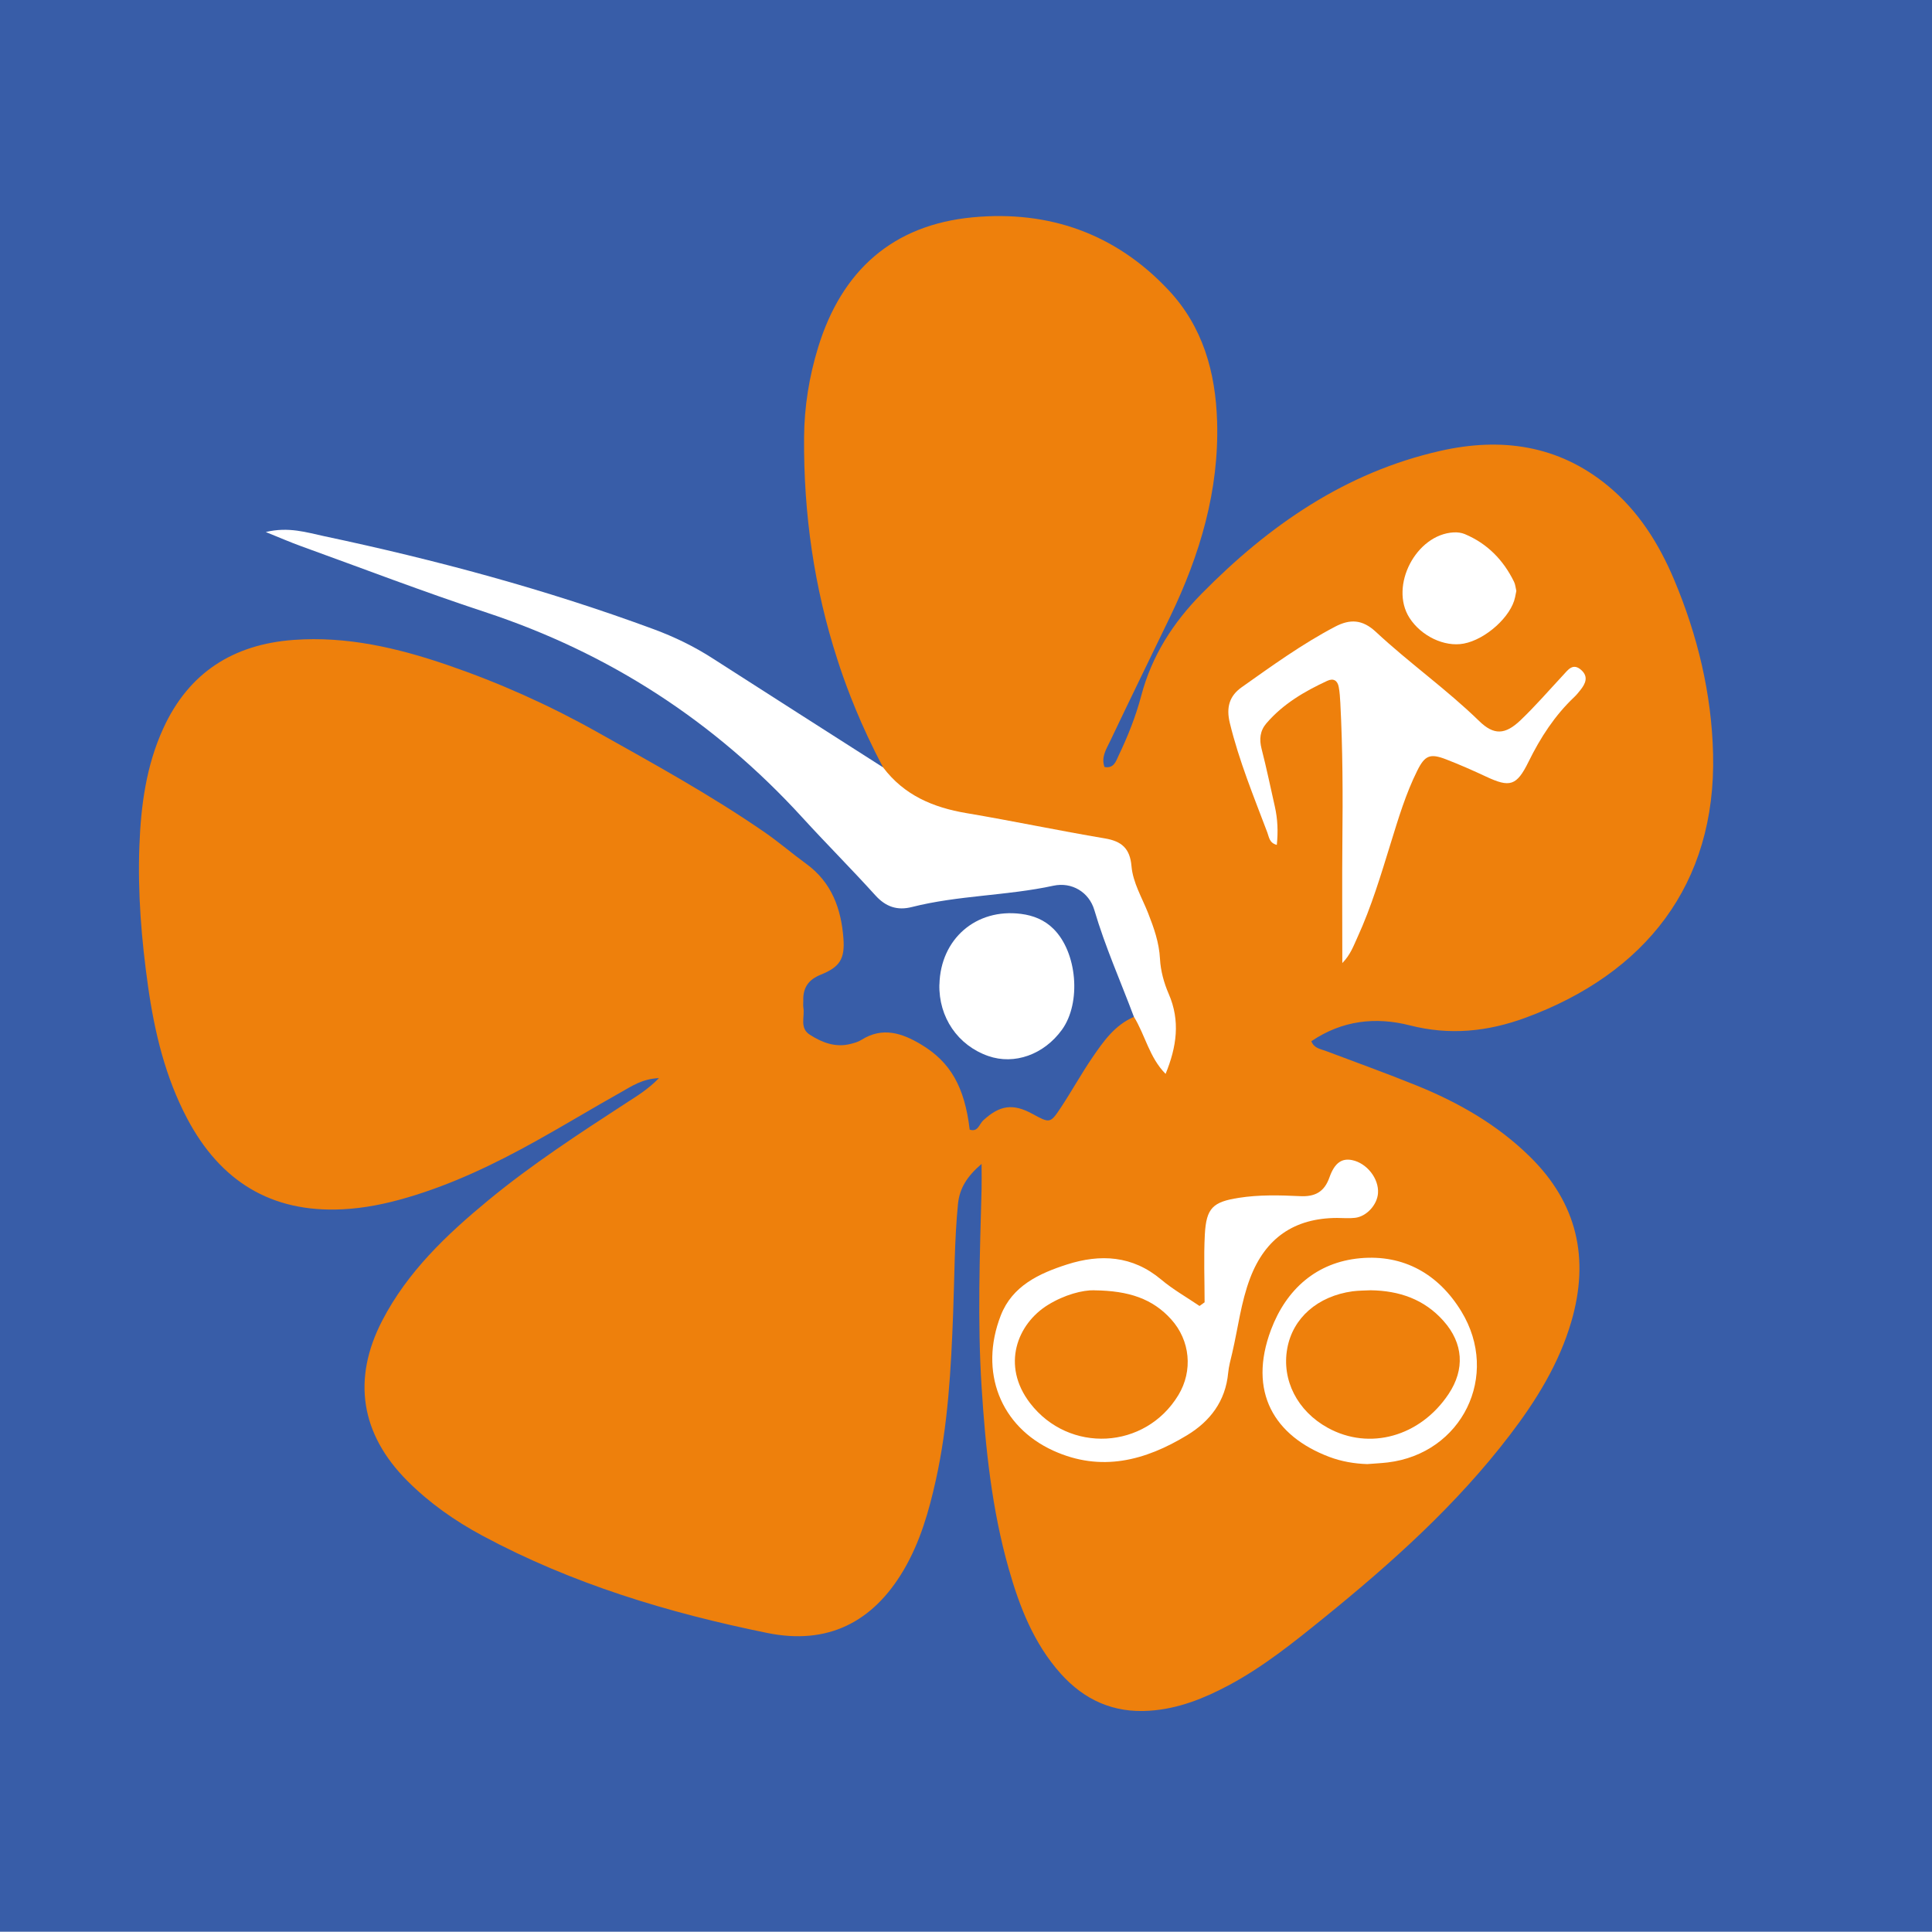
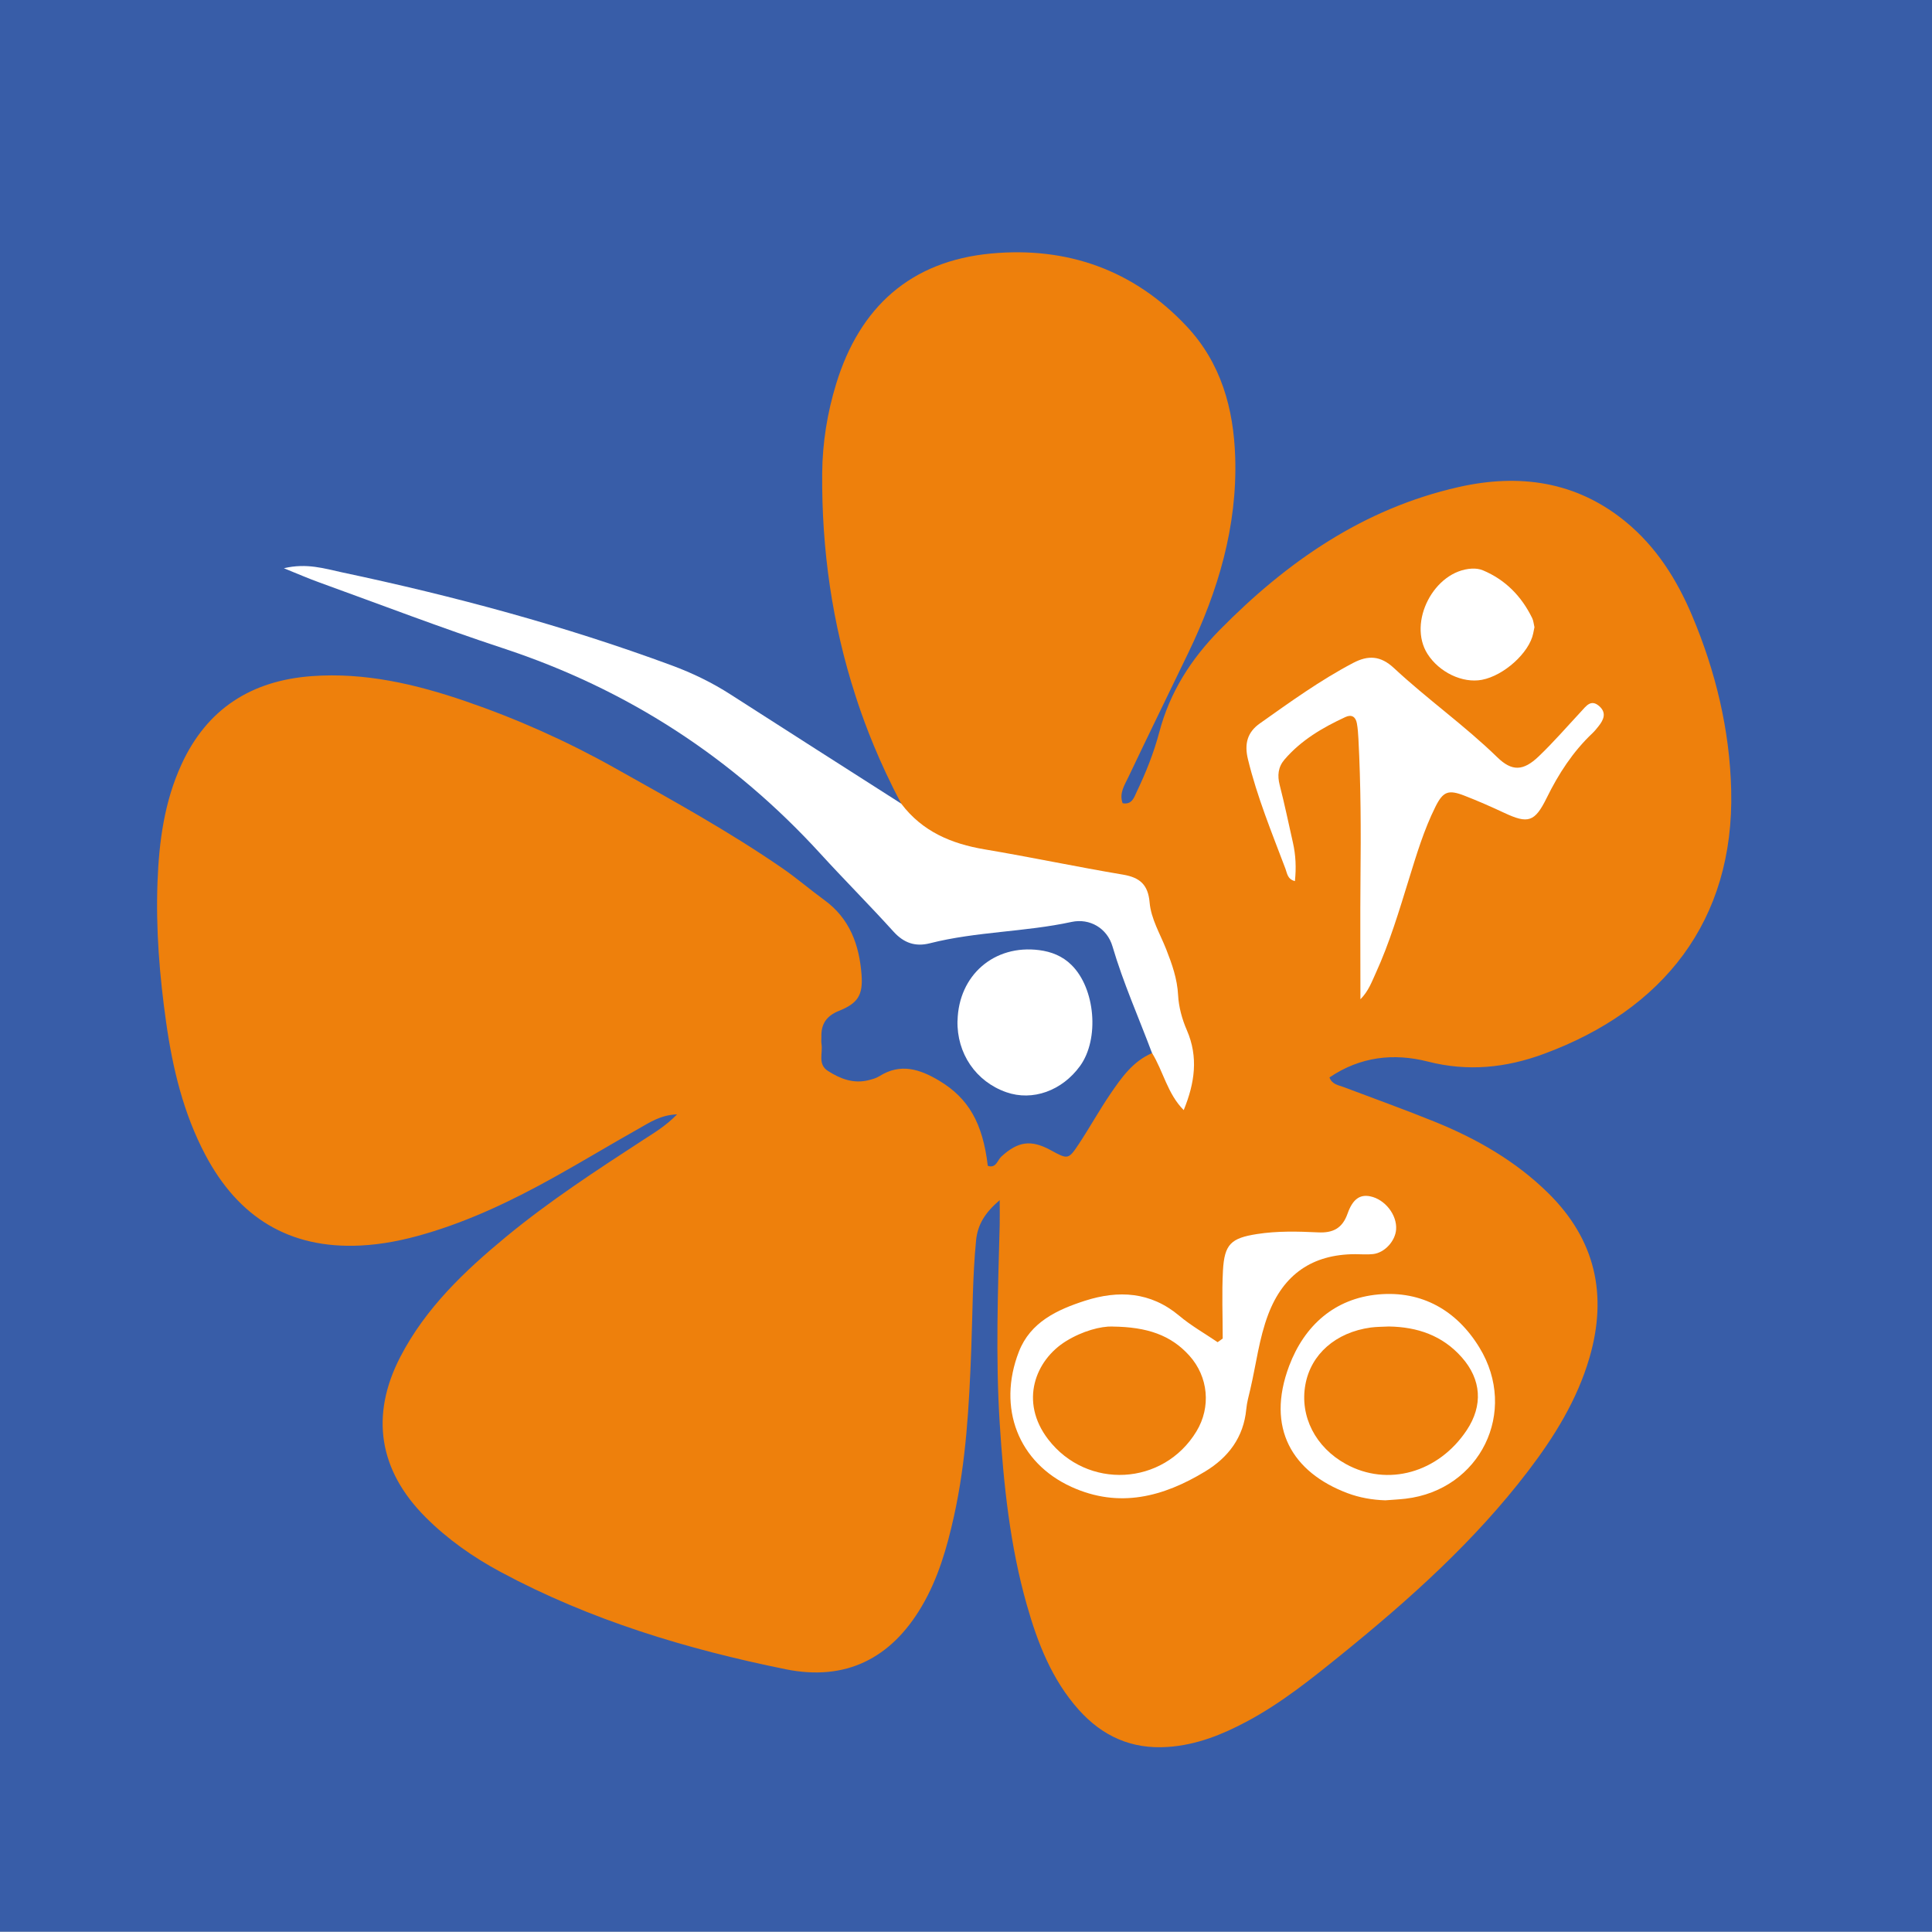
<svg xmlns="http://www.w3.org/2000/svg" viewBox="0 0 320 320">
  <defs>
    <style>
      .cls-1 {
-         fill: #385da8;
+         fill: #fff;
      }

-       .cls-1, .cls-2, .cls-3 {
-         stroke-width: 0px;
+       .cls-1, .cls-2 {
+         fill-rule: evenodd;
+       }
+ 
+       .cls-3 {
+         fill: #385da8;
      }

      .cls-2 {
        fill: #ee800c;
      }

-       .cls-2, .cls-3 {
-         fill-rule: evenodd;
-       }
- 
-       .cls-3 {
-         fill: #fff;
+       .cls-4 {
+         fill: #cbcbcb;
      }
    </style>
  </defs>
  <g id="meta">
+     <rect id="Background" class="cls-4" x="-1614.36" y="-1149.03" width="4050" height="2150" rx="50" ry="50" />
    <g id="blue_backgrounds">
-       <rect id="flower_margin" class="cls-1" y="-.05" width="320" height="320" />
+       <rect id="flower_margin" class="cls-3" y="-.05" width="320" height="320" />
    </g>
  </g>
  <g id="blue_background">
    <g id="flower_margin-3" data-name="flower_margin">
      <g>
-         <path id="Flower" class="cls-2" d="M146.28,127.12c-3.76-7.06-5.96-13.04-7.12-16.47-.22-.67-.38-1.16-.48-1.47-3.82-11.79-5.6-24.07-5.5-36.78.04-5.04.84-10.02,2.32-14.84,3.89-12.71,12.34-20.33,25.66-21.57,12.55-1.17,23.58,2.69,32.35,12.02,5.73,6.08,7.83,13.66,8.08,21.77.35,11.43-2.83,22.09-7.74,32.29-3.32,6.89-6.69,13.76-9.97,20.67-.61,1.3-1.54,2.63-.94,4.3,1.55.28,1.89-.94,2.34-1.9,1.52-3.18,2.83-6.46,3.73-9.85,1.74-6.63,5.26-12.13,10.02-16.96,11.14-11.31,23.8-20.09,39.53-23.65,10.05-2.28,19.52-.99,27.73,5.76,5.06,4.16,8.47,9.58,10.99,15.56,3.89,9.23,6.22,18.9,6.46,28.89.52,21.65-11.31,36.41-31.04,43.67-6.29,2.32-12.59,2.96-19.2,1.27-5.65-1.44-11.2-.83-16.3,2.63.46,1.19,1.51,1.27,2.37,1.6,5.04,1.91,10.13,3.73,15.13,5.76,6.91,2.81,13.32,6.47,18.7,11.76,7.86,7.72,9.9,16.9,6.86,27.32-2.04,6.98-5.81,13.06-10.18,18.78-8.84,11.58-19.6,21.21-30.85,30.33-4.98,4.03-9.98,8.06-15.67,11.1-4.12,2.2-8.38,3.92-13.15,4.24-5.98.41-10.8-1.77-14.72-6.14-4.47-5-6.83-11.08-8.62-17.4-2.8-9.84-3.84-19.95-4.49-30.12-.69-10.93-.29-21.86,0-32.79.03-1.2,0-2.4,0-4.12-2.39,2.05-3.64,3.99-3.91,6.65-.59,6.02-.57,12.05-.8,18.08-.35,9.29-.85,18.58-2.88,27.7-1.15,5.16-2.6,10.22-5.31,14.83-5.11,8.69-12.63,12.45-22.55,10.44-16.41-3.33-32.38-8.15-47.22-16.12-4.56-2.45-8.77-5.4-12.44-9.08-7.73-7.74-9.18-16.84-4.17-26.53,4.19-8.1,10.65-14.23,17.57-19.94,7.19-5.93,14.98-11,22.78-16.08,1.77-1.15,3.61-2.23,5.5-4.16-2.78.11-4.54,1.35-6.34,2.36-4.71,2.64-9.33,5.45-14.05,8.07-6.81,3.79-13.82,7.16-21.34,9.36-3.5,1.03-7.06,1.76-10.72,1.94-11.83.58-20.23-4.7-25.69-15.02-3.63-6.87-5.41-14.31-6.49-21.92-1.09-7.72-1.73-15.49-1.43-23.3.25-6.68,1.13-13.26,3.96-19.43,4.23-9.25,11.6-13.9,21.57-14.64,8.81-.65,17.22,1.32,25.48,4.15,8.57,2.94,16.82,6.63,24.72,11.06,9.42,5.28,18.9,10.49,27.8,16.63,2.38,1.64,4.57,3.54,6.91,5.24,4.23,3.07,5.8,7.45,6.17,12.38.25,3.36-.6,4.72-3.74,5.98-2.05.82-2.98,2.16-2.91,4.31.01.38-.05.76.01,1.13.27,1.53-.68,3.39,1.07,4.51,2.06,1.32,4.27,2.17,6.78,1.52.6-.15,1.24-.33,1.76-.66,3.49-2.2,6.7-1.15,9.88.75,4.85,2.9,7.22,7,8.06,14.11,1.38.46,1.59-.93,2.23-1.52,2.75-2.53,4.92-2.86,8.18-1.08,2.85,1.56,2.94,1.59,4.67-1.02,1.8-2.72,3.38-5.59,5.22-8.29,1.84-2.69,3.72-5.4,6.9-6.76,1.06-.17,1.9-.46,2.46-.71,1.29-.55,2.59-1.07,2.9-2.33.17-.7-.01-1.47-.07-1.65-.06-.17-.09-.56-.69-1.32-.76-.97-1.19-1.53-1.98-1.93-.64-.32-.9-.25-1.91-.48-1.09-.24-2.73-.6-4.08-2.03-.74-.79-1.17-1.53-1.39-2.07-.14-.35-.53-1.21-.75-3.11-.12-1-.23-2.04-.22-3.54.02-1.89.21-2.31.56-5.55.32-2.92.36-4.13-.44-4.71-.69-.5-1.8-.26-2.04-.18-.98.3-1.34.95-1.96,1.73-.23.29-1.85,2.33-2.81,3.31-1.72,1.75-3.69,2.47-5.41,3.11-1.07.39-2.51.76-4.21.89,0,0-2.79.33-5.48-.76-3.09-1.26-4.35-3.75-7.85-9.74-4.9-8.37-4.12-6.38-6.16-10.21Z" />
+         <path id="Flower" class="cls-2" d="M149.28,133.12c-3.76-7.06-5.96-13.04-7.12-16.47-.22-.67-.38-1.16-.48-1.47-3.82-11.79-5.6-24.07-5.5-36.78.04-5.04.84-10.02,2.32-14.84,3.89-12.71,12.34-20.33,25.66-21.57,12.55-1.17,23.58,2.69,32.35,12.02,5.73,6.08,7.83,13.66,8.08,21.77.35,11.43-2.83,22.09-7.74,32.29-3.32,6.89-6.69,13.76-9.97,20.67-.61,1.3-1.54,2.63-.94,4.3,1.55.28,1.89-.94,2.34-1.9,1.52-3.18,2.83-6.46,3.73-9.85,1.74-6.63,5.26-12.13,10.02-16.96,11.14-11.31,23.8-20.09,39.53-23.65,10.05-2.28,19.52-.99,27.73,5.76,5.06,4.16,8.47,9.58,10.99,15.56,3.89,9.23,6.22,18.9,6.46,28.89.52,21.65-11.31,36.41-31.04,43.67-6.29,2.32-12.59,2.96-19.2,1.27-5.65-1.44-11.2-.83-16.3,2.63.46,1.19,1.51,1.27,2.37,1.6,5.04,1.91,10.13,3.73,15.13,5.76,6.91,2.81,13.32,6.47,18.7,11.76,7.86,7.72,9.9,16.9,6.86,27.32-2.04,6.98-5.81,13.06-10.18,18.78-8.84,11.58-19.6,21.21-30.85,30.33-4.98,4.03-9.98,8.06-15.67,11.1-4.12,2.2-8.38,3.92-13.15,4.24-5.98.41-10.8-1.77-14.72-6.14-4.47-5-6.83-11.08-8.62-17.4-2.8-9.84-3.84-19.95-4.49-30.12-.69-10.93-.29-21.86,0-32.79.03-1.2,0-2.4,0-4.12-2.39,2.05-3.64,3.99-3.91,6.65-.59,6.02-.57,12.05-.8,18.08-.35,9.29-.85,18.58-2.88,27.7-1.15,5.16-2.6,10.22-5.31,14.83-5.11,8.69-12.63,12.45-22.55,10.44-16.41-3.33-32.38-8.15-47.22-16.12-4.56-2.45-8.77-5.4-12.44-9.08-7.73-7.74-9.18-16.84-4.17-26.53,4.19-8.1,10.65-14.23,17.57-19.94,7.19-5.93,14.98-11,22.78-16.08,1.77-1.15,3.61-2.23,5.5-4.16-2.78.11-4.54,1.35-6.34,2.36-4.71,2.64-9.33,5.45-14.05,8.07-6.81,3.79-13.82,7.16-21.34,9.36-3.5,1.03-7.06,1.76-10.72,1.94-11.83.58-20.23-4.7-25.69-15.02-3.63-6.87-5.41-14.31-6.49-21.92-1.09-7.72-1.73-15.49-1.43-23.3.25-6.68,1.13-13.26,3.96-19.43,4.23-9.25,11.6-13.9,21.57-14.64,8.81-.65,17.22,1.32,25.48,4.15,8.57,2.94,16.82,6.63,24.72,11.06,9.42,5.28,18.9,10.49,27.8,16.63,2.38,1.64,4.57,3.54,6.91,5.24,4.23,3.07,5.8,7.45,6.17,12.38.25,3.36-.6,4.72-3.74,5.98-2.05.82-2.98,2.16-2.91,4.31.01.38-.05.76.01,1.13.27,1.53-.68,3.39,1.07,4.51,2.06,1.32,4.27,2.17,6.78,1.52.6-.15,1.24-.33,1.76-.66,3.49-2.2,6.7-1.15,9.88.75,4.85,2.9,7.22,7,8.06,14.11,1.38.46,1.59-.93,2.23-1.52,2.75-2.53,4.92-2.86,8.18-1.08,2.85,1.56,2.94,1.59,4.67-1.02,1.8-2.72,3.38-5.59,5.22-8.29,1.84-2.69,3.72-5.4,6.9-6.76,1.06-.17,1.9-.46,2.46-.71,1.29-.55,2.59-1.07,2.9-2.33.17-.7-.01-1.47-.07-1.65-.06-.17-.09-.56-.69-1.32-.76-.97-1.19-1.53-1.98-1.93-.64-.32-.9-.25-1.91-.48-1.09-.24-2.73-.6-4.08-2.03-.74-.79-1.17-1.53-1.39-2.07-.14-.35-.53-1.21-.75-3.11-.12-1-.23-2.04-.22-3.54.02-1.89.21-2.31.56-5.55.32-2.92.36-4.13-.44-4.71-.69-.5-1.8-.26-2.04-.18-.98.3-1.34.95-1.96,1.73-.23.29-1.85,2.33-2.81,3.31-1.72,1.75-3.69,2.47-5.41,3.11-1.07.39-2.51.76-4.21.89,0,0-2.79.33-5.48-.76-3.09-1.26-4.35-3.75-7.85-9.74-4.9-8.37-4.12-6.38-6.16-10.21Z" />
        <g id="Swimmer">
-           <path id="Swimmer_body" data-name="Swimmer body" class="cls-3" d="M146.28,127.12c3.47,4.59,8.27,6.63,13.8,7.56,7.66,1.29,15.27,2.9,22.94,4.19,2.78.47,4.14,1.67,4.39,4.59.24,2.75,1.74,5.21,2.75,7.77.96,2.45,1.83,4.88,1.97,7.59.1,1.96.66,4,1.45,5.81,1.94,4.47,1.31,8.76-.52,13.24-2.7-2.71-3.38-6.44-5.26-9.48-2.2-5.87-4.76-11.6-6.54-17.65-.88-2.99-3.75-4.69-6.77-4.04-7.75,1.68-15.75,1.58-23.45,3.53-2.42.62-4.33-.03-6.05-1.93-3.96-4.38-8.14-8.56-12.12-12.92-14.55-15.92-32.01-27.24-52.52-34-10.24-3.37-20.31-7.24-30.46-10.91-1.75-.63-3.45-1.37-5.87-2.35,3.78-.91,6.77.07,9.63.68,18.55,3.93,36.83,8.84,54.63,15.42,3.43,1.27,6.69,2.85,9.76,4.83,9.4,6.04,18.82,12.04,28.24,18.06Z" />
-           <path id="Swimmer_head" data-name="Swimmer head" class="cls-3" d="M155.6,163.05c.18-7.53,6.07-12.64,13.52-11.68,2.02.26,3.86.98,5.36,2.47,3.94,3.89,4.65,12.24,1.41,16.72-2.99,4.12-7.87,5.86-12.2,4.35-5.05-1.76-8.23-6.42-8.1-11.86Z" />
+           <path id="Swimmer_body" data-name="Swimmer body" class="cls-1" d="M149.28,133.12c3.47,4.59,8.27,6.63,13.8,7.56,7.66,1.29,15.27,2.9,22.94,4.19,2.78.47,4.14,1.67,4.39,4.59.24,2.75,1.74,5.21,2.75,7.77.96,2.45,1.83,4.88,1.97,7.59.1,1.96.66,4,1.45,5.81,1.94,4.47,1.31,8.76-.52,13.24-2.7-2.71-3.38-6.44-5.26-9.48-2.2-5.87-4.76-11.6-6.54-17.65-.88-2.99-3.75-4.69-6.77-4.04-7.75,1.68-15.75,1.58-23.45,3.53-2.42.62-4.33-.03-6.05-1.93-3.96-4.38-8.14-8.56-12.12-12.92-14.55-15.92-32.01-27.24-52.52-34-10.24-3.37-20.31-7.24-30.46-10.91-1.75-.63-3.45-1.37-5.87-2.35,3.78-.91,6.77.07,9.63.68,18.55,3.93,36.83,8.84,54.63,15.42,3.43,1.27,6.69,2.85,9.76,4.83,9.4,6.04,18.82,12.04,28.24,18.06Z" />
+           <path id="Swimmer_head" data-name="Swimmer head" class="cls-1" d="M158.6,169.05c.18-7.53,6.07-12.64,13.52-11.68,2.02.26,3.86.98,5.36,2.47,3.94,3.89,4.65,12.24,1.41,16.72-2.99,4.12-7.87,5.86-12.2,4.35-5.05-1.76-8.23-6.42-8.1-11.86Z" />
        </g>
        <g id="Runner">
-           <path id="Runner_body" data-name="Runner body" class="cls-3" d="M222.33,159.52c0-6.93-.05-13.53.01-20.14.08-7.66.06-15.32-.34-22.97-.05-.87-.1-1.76-.26-2.61-.19-1.05-.85-1.52-1.89-1.04-3.78,1.75-7.34,3.83-10.1,7.05-1.06,1.24-1.2,2.64-.79,4.23.81,3.15,1.47,6.35,2.19,9.53.47,2.08.56,4.16.33,6.37-1.25-.32-1.28-1.29-1.57-2.05-2.26-5.98-4.69-11.88-6.21-18.13-.64-2.61-.06-4.5,1.96-5.93,5.02-3.55,10-7.16,15.47-10.03,2.48-1.3,4.53-1.22,6.76.86,5.51,5.14,11.69,9.49,17.1,14.76,2.44,2.38,4.31,2.31,6.88-.15,2.45-2.34,4.67-4.91,6.98-7.39.86-.92,1.66-2.16,3.07-.89,1.22,1.11.68,2.26-.17,3.32-.31.39-.63.79-.99,1.13-3.24,3.06-5.61,6.72-7.57,10.7-1.99,4.05-3.1,4.34-7.07,2.48-2.16-1.01-4.34-1.97-6.56-2.83-2.67-1.04-3.54-.71-4.81,1.84-1.91,3.83-3.13,7.92-4.39,11.99-1.63,5.27-3.21,10.57-5.51,15.6-.65,1.42-1.19,2.95-2.52,4.29Z" />
-           <path id="Runner_head" data-name="Runner head" class="cls-3" d="M251.16,97.85c-.06.32-.13.69-.21,1.05-.64,3.2-4.85,7.01-8.51,7.7-3.19.6-7.04-1.23-8.99-4.27-3.35-5.25,1.08-13.82,7.34-14.15.61-.03,1.27.05,1.82.28,3.74,1.57,6.39,4.29,8.16,7.9.22.44.25.96.38,1.5Z" />
+           <path id="Runner_body" data-name="Runner body" class="cls-1" d="M225.33,165.52c0-6.93-.05-13.53.01-20.14.08-7.66.06-15.32-.34-22.97-.05-.87-.1-1.76-.26-2.61-.19-1.05-.85-1.52-1.89-1.04-3.78,1.75-7.34,3.83-10.1,7.05-1.06,1.24-1.2,2.64-.79,4.23.81,3.15,1.47,6.35,2.19,9.53.47,2.08.56,4.16.33,6.37-1.25-.32-1.28-1.29-1.57-2.05-2.26-5.98-4.69-11.88-6.21-18.13-.64-2.61-.06-4.5,1.96-5.93,5.02-3.55,10-7.16,15.47-10.03,2.48-1.3,4.53-1.22,6.76.86,5.51,5.14,11.69,9.49,17.1,14.76,2.44,2.38,4.31,2.31,6.88-.15,2.45-2.34,4.67-4.91,6.98-7.39.86-.92,1.66-2.16,3.07-.89,1.22,1.11.68,2.26-.17,3.32-.31.39-.63.79-.99,1.13-3.24,3.06-5.61,6.72-7.57,10.7-1.99,4.05-3.1,4.34-7.07,2.48-2.16-1.01-4.34-1.97-6.56-2.83-2.67-1.04-3.54-.71-4.81,1.84-1.91,3.83-3.13,7.92-4.39,11.99-1.63,5.27-3.21,10.57-5.51,15.6-.65,1.42-1.19,2.95-2.52,4.29Z" />
+           <path id="Runner_head" data-name="Runner head" class="cls-1" d="M254.16,103.85c-.06.32-.13.69-.21,1.05-.64,3.2-4.85,7.01-8.51,7.7-3.19.6-7.04-1.23-8.99-4.27-3.35-5.25,1.08-13.82,7.34-14.15.61-.03,1.27.05,1.82.28,3.74,1.57,6.39,4.29,8.16,7.9.22.44.25.96.38,1.5Z" />
        </g>
        <g id="Cyclist">
-           <path id="Cyclist_back" data-name="Cyclist back" class="cls-3" d="M199.52,215.73c0-3.76-.16-7.53.04-11.28.24-4.39,1.35-5.38,5.62-6.05,3.37-.53,6.76-.44,10.14-.28,2.41.12,4.01-.63,4.88-3.11.88-2.49,2.11-3.19,3.75-2.86,2.45.5,4.46,3.07,4.29,5.48-.13,1.91-1.87,3.85-3.79,4.08-.99.12-2.01.02-3.01.02-7.06.03-11.85,3.32-14.38,9.97-1.52,4-2,8.27-2.97,12.41-.26,1.1-.57,2.2-.67,3.31-.44,4.65-2.98,7.98-6.79,10.29-6.95,4.22-14.26,6.16-22.16,2.57-8.78-3.99-12.34-13.07-8.71-22.4,1.91-4.91,6.36-6.96,10.96-8.44,5.53-1.77,10.85-1.5,15.6,2.49,1.96,1.65,4.23,2.93,6.36,4.38.28-.2.56-.4.83-.6ZM181.26,213.71c-1.94-.05-4.94.73-7.68,2.42-5.1,3.14-7.77,10.02-2.97,16.27,6.44,8.38,19.08,7.72,24.56-1.32,2.44-4.02,1.98-9.05-1.19-12.56-3.06-3.39-6.98-4.74-12.73-4.8Z" />
-           <path id="Cyclist_front" data-name="Cyclist front" class="cls-3" d="M226.45,242.5c-2.16-.07-4.28-.44-6.27-1.19-9.12-3.44-13.54-10.77-9.65-21.09,2.52-6.66,7.51-11.16,14.77-11.82,7.21-.65,12.98,2.64,16.74,8.8,6.5,10.64.11,23.57-12.22,25.03-1.12.13-2.25.18-3.37.27ZM227.03,213.71c-1,.05-2.01.04-3,.17-5.79.8-9.91,4.42-10.82,9.47-.95,5.23,1.67,10.37,6.71,13.14,6.91,3.81,15.33,1.45,20.02-5.61,2.71-4.08,2.44-8.38-.83-12.07-3.2-3.62-7.36-5.03-12.07-5.1Z" />
+           <path id="Cyclist_back" data-name="Cyclist back" class="cls-1" d="M202.52,221.73c0-3.76-.16-7.53.04-11.28.24-4.39,1.35-5.38,5.62-6.05,3.37-.53,6.76-.44,10.14-.28,2.41.12,4.01-.63,4.88-3.11.88-2.49,2.11-3.19,3.75-2.86,2.45.5,4.46,3.07,4.29,5.48-.13,1.91-1.87,3.85-3.79,4.08-.99.12-2.01.02-3.01.02-7.06.03-11.85,3.32-14.38,9.97-1.52,4-2,8.27-2.97,12.41-.26,1.1-.57,2.2-.67,3.31-.44,4.65-2.98,7.98-6.79,10.29-6.95,4.22-14.26,6.16-22.16,2.57-8.78-3.99-12.34-13.07-8.71-22.4,1.91-4.91,6.36-6.96,10.96-8.44,5.53-1.77,10.85-1.5,15.6,2.49,1.96,1.65,4.23,2.93,6.36,4.38.28-.2.56-.4.83-.6ZM184.26,219.71c-1.94-.05-4.94.73-7.68,2.42-5.1,3.14-7.77,10.02-2.97,16.27,6.44,8.38,19.08,7.72,24.56-1.32,2.44-4.02,1.98-9.05-1.19-12.56-3.06-3.39-6.98-4.74-12.73-4.8Z" />
+           <path id="Cyclist_front" data-name="Cyclist front" class="cls-1" d="M229.45,248.5c-2.16-.07-4.28-.44-6.27-1.19-9.12-3.44-13.54-10.77-9.65-21.09,2.52-6.66,7.51-11.16,14.77-11.82,7.21-.65,12.98,2.64,16.74,8.8,6.5,10.64.11,23.57-12.22,25.03-1.12.13-2.25.18-3.37.27ZM230.03,219.71c-1,.05-2.01.04-3,.17-5.79.8-9.91,4.42-10.82,9.47-.95,5.23,1.67,10.37,6.71,13.14,6.91,3.81,15.33,1.45,20.02-5.61,2.71-4.08,2.44-8.38-.83-12.07-3.2-3.62-7.36-5.03-12.07-5.1Z" />
        </g>
      </g>
    </g>
  </g>
</svg>
